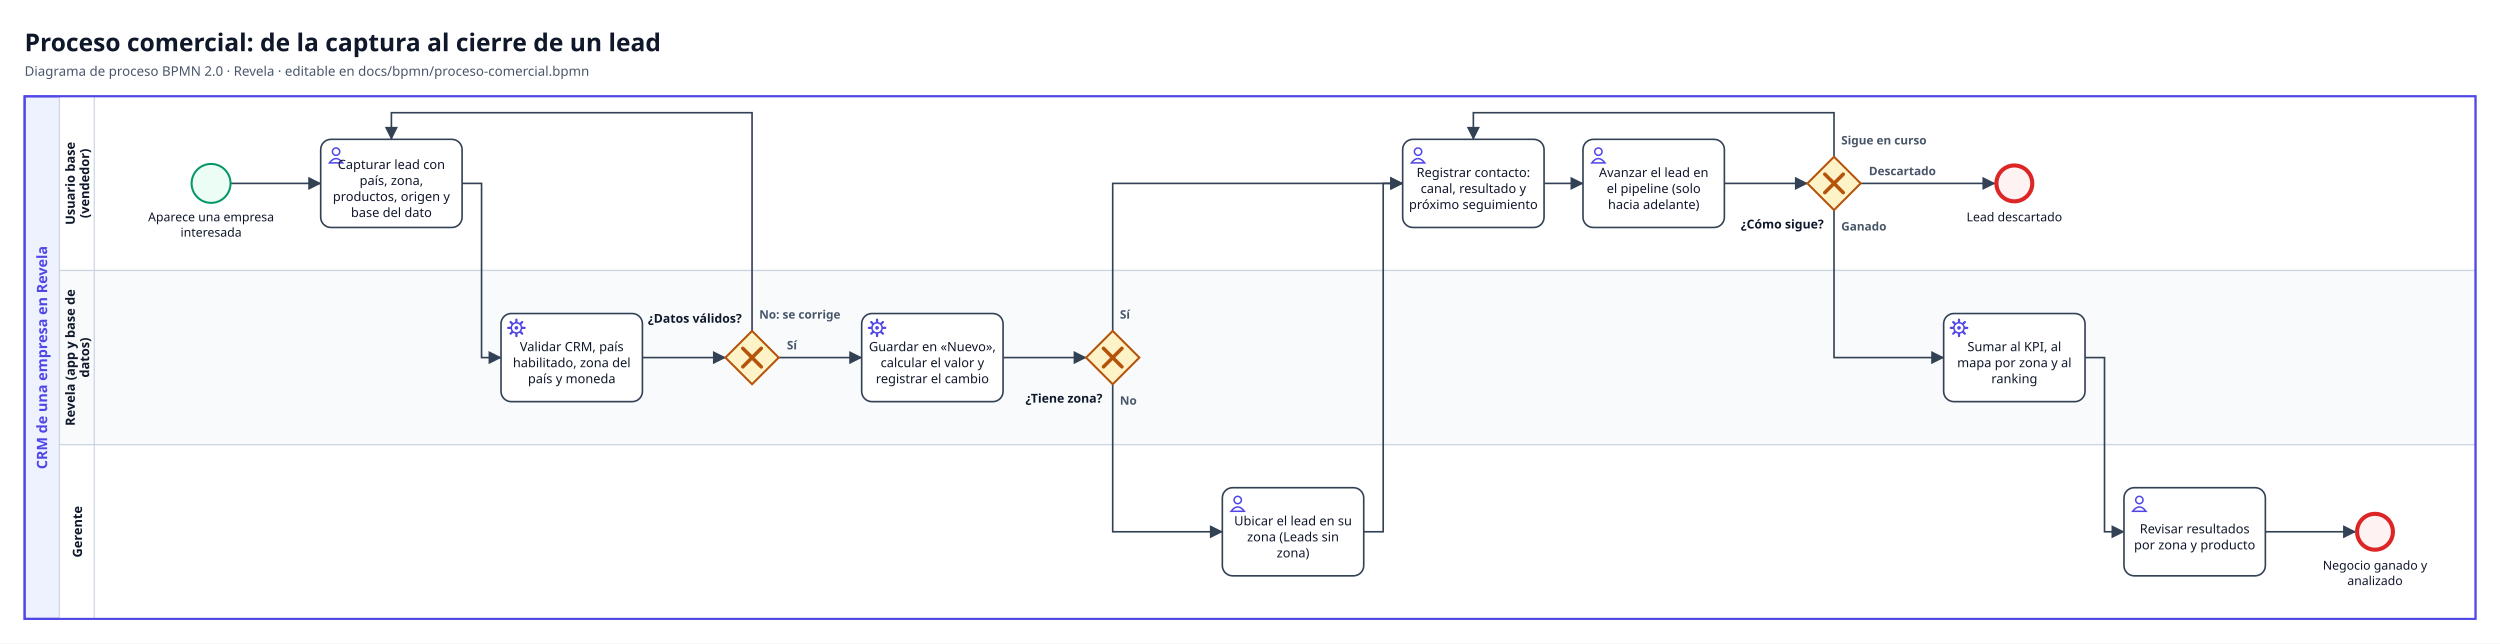
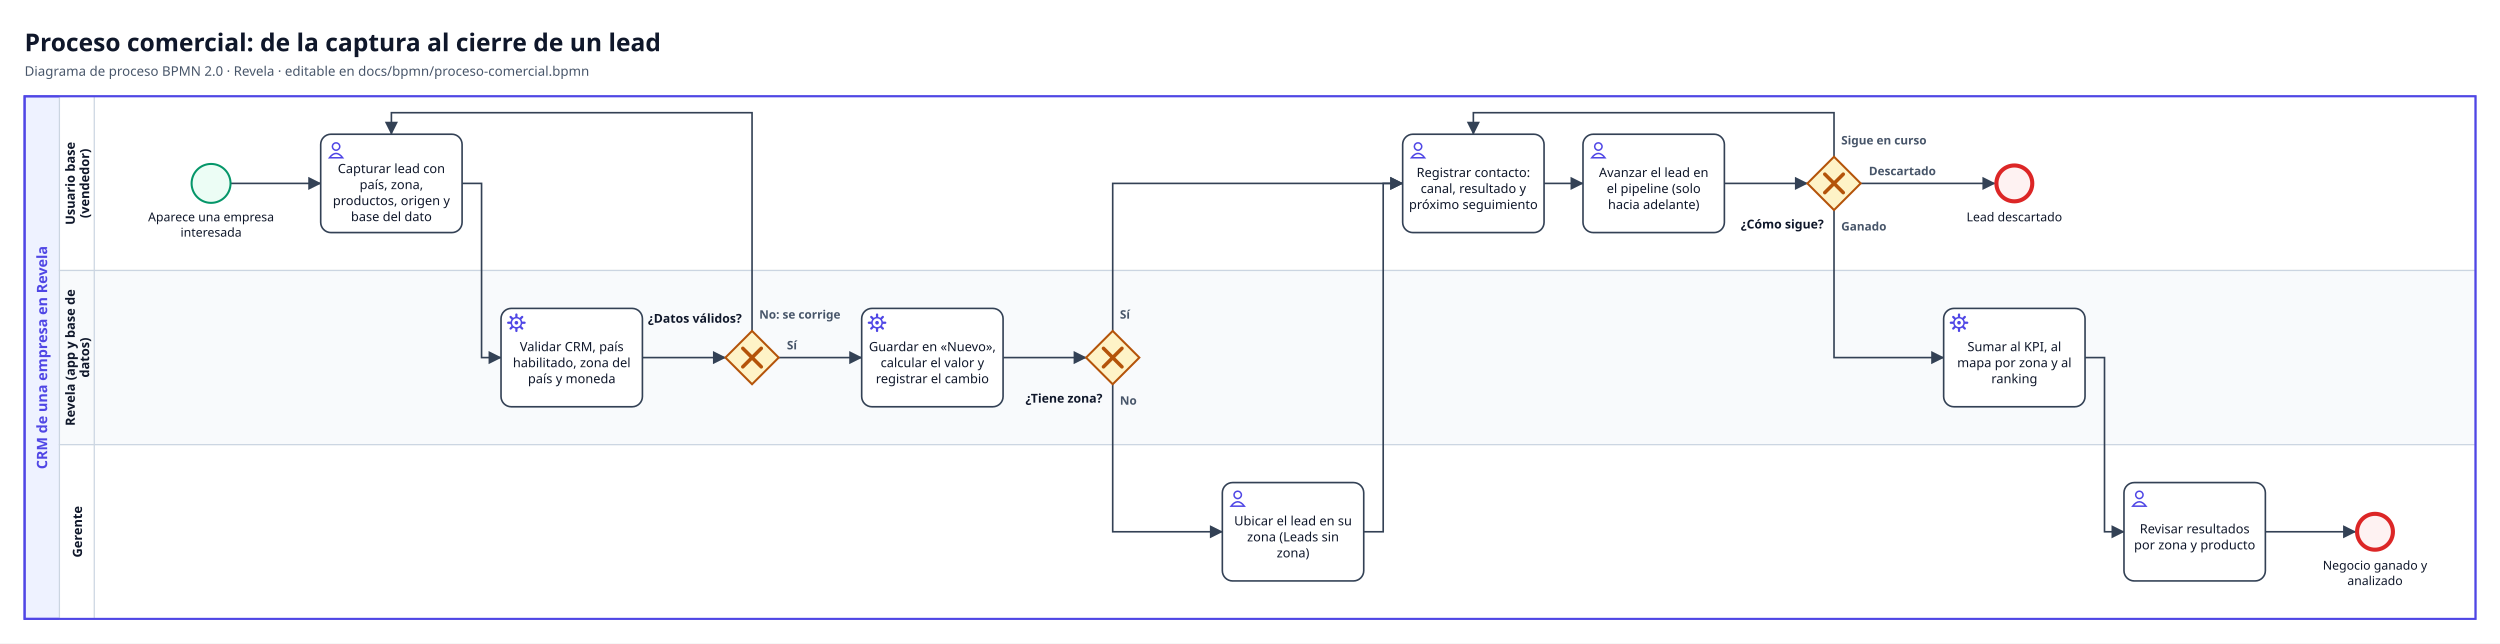
<svg xmlns="http://www.w3.org/2000/svg" width="2440" height="628" viewBox="0 0 2440 628">
  <defs>
    <marker id="flecha" viewBox="0 0 10 10" refX="9.5" refY="5" markerWidth="8" markerHeight="8" orient="auto-start-reverse">
      <path d="M 0 0 L 10 5 L 0 10 z" fill="#334155" />
    </marker>
  </defs>
  <rect width="100%" height="100%" fill="#FFFFFF" />
  <text x="24" y="50" font-size="24" font-weight="700" fill="#0F172A" text-anchor="start" font-family="'Segoe UI', system-ui, sans-serif">Proceso comercial: de la captura al cierre de un lead</text>
  <text x="24" y="74" font-size="13" font-weight="400" fill="#475569" text-anchor="start" font-family="'Segoe UI', system-ui, sans-serif">Diagrama de proceso BPMN 2.0 · Revela · editable en docs/bpmn/proceso-comercial.bpmn</text>
  <rect x="24" y="94" width="2392" height="510" fill="#EEF2FF" stroke="#4F46E5" stroke-width="2" />
  <text x="46" y="349" font-size="14" font-weight="700" fill="#4F46E5" text-anchor="middle" font-family="'Segoe UI', system-ui, sans-serif" transform="rotate(-90 46 349)">CRM de una empresa en Revela</text>
  <rect x="58" y="94" width="2358" height="170" fill="#FFFFFF" stroke="#CBD5E1" stroke-width="1.2" />
  <line x1="92" y1="94" x2="92" y2="264" stroke="#CBD5E1" stroke-width="1.2" />
  <text x="73" y="179" font-size="12.5" font-weight="600" fill="#0F172A" text-anchor="middle" font-family="'Segoe UI', system-ui, sans-serif" transform="rotate(-90 73 179)">Usuario base</text>
  <text x="87" y="179" font-size="12.5" font-weight="600" fill="#0F172A" text-anchor="middle" font-family="'Segoe UI', system-ui, sans-serif" transform="rotate(-90 87 179)">(vendedor)</text>
  <rect x="58" y="264" width="2358" height="170" fill="#F8FAFC" stroke="#CBD5E1" stroke-width="1.2" />
  <line x1="92" y1="264" x2="92" y2="434" stroke="#CBD5E1" stroke-width="1.2" />
  <text x="73" y="349" font-size="12.5" font-weight="600" fill="#0F172A" text-anchor="middle" font-family="'Segoe UI', system-ui, sans-serif" transform="rotate(-90 73 349)">Revela (app y base de</text>
  <text x="87" y="349" font-size="12.5" font-weight="600" fill="#0F172A" text-anchor="middle" font-family="'Segoe UI', system-ui, sans-serif" transform="rotate(-90 87 349)">datos)</text>
  <rect x="58" y="434" width="2358" height="170" fill="#FFFFFF" stroke="#CBD5E1" stroke-width="1.2" />
  <line x1="92" y1="434" x2="92" y2="604" stroke="#CBD5E1" stroke-width="1.2" />
  <text x="80" y="519" font-size="12.5" font-weight="600" fill="#0F172A" text-anchor="middle" font-family="'Segoe UI', system-ui, sans-serif" transform="rotate(-90 80 519)">Gerente</text>
  <rect x="24" y="94" width="2392" height="510" fill="none" stroke="#4F46E5" stroke-width="2" />
  <path d="M 225 179 L 313 179" fill="none" stroke="#334155" stroke-width="1.6" marker-end="url(#flecha)" />
  <path d="M 451 179 L 470 179 L 470 349 L 489 349" fill="none" stroke="#334155" stroke-width="1.6" marker-end="url(#flecha)" />
  <path d="M 627 349 L 708 349" fill="none" stroke="#334155" stroke-width="1.6" marker-end="url(#flecha)" />
-   <path d="M 734 323 L 734 110 L 382 110 L 382 136" fill="none" stroke="#334155" stroke-width="1.6" marker-end="url(#flecha)" />
+   <path d="M 734 323 L 734 110 L 382 110 L 382 131" fill="none" stroke="#334155" stroke-width="1.6" marker-end="url(#flecha)" />
  <text x="741" y="311" font-size="11.5" font-weight="600" fill="#475569" text-anchor="start" font-family="'Segoe UI', system-ui, sans-serif">No: se corrige</text>
  <path d="M 760 349 L 841 349" fill="none" stroke="#334155" stroke-width="1.6" marker-end="url(#flecha)" />
  <text x="768" y="341" font-size="11.5" font-weight="600" fill="#475569" text-anchor="start" font-family="'Segoe UI', system-ui, sans-serif">Sí</text>
  <path d="M 979 349 L 1060 349" fill="none" stroke="#334155" stroke-width="1.6" marker-end="url(#flecha)" />
  <path d="M 1086 375 L 1086 519 L 1193 519" fill="none" stroke="#334155" stroke-width="1.6" marker-end="url(#flecha)" />
  <text x="1093" y="395" font-size="11.5" font-weight="600" fill="#475569" text-anchor="start" font-family="'Segoe UI', system-ui, sans-serif">No</text>
  <path d="M 1086 323 L 1086 179 L 1369 179" fill="none" stroke="#334155" stroke-width="1.6" marker-end="url(#flecha)" />
  <text x="1093" y="311" font-size="11.5" font-weight="600" fill="#475569" text-anchor="start" font-family="'Segoe UI', system-ui, sans-serif">Sí</text>
  <path d="M 1331 519 L 1350 519 L 1350 179 L 1369 179" fill="none" stroke="#334155" stroke-width="1.6" marker-end="url(#flecha)" />
  <path d="M 1507 179 L 1545 179" fill="none" stroke="#334155" stroke-width="1.6" marker-end="url(#flecha)" />
  <path d="M 1683 179 L 1764 179" fill="none" stroke="#334155" stroke-width="1.6" marker-end="url(#flecha)" />
-   <path d="M 1790 153 L 1790 110 L 1438 110 L 1438 136" fill="none" stroke="#334155" stroke-width="1.6" marker-end="url(#flecha)" />
+   <path d="M 1790 153 L 1790 110 L 1438 110 L 1438 131" fill="none" stroke="#334155" stroke-width="1.6" marker-end="url(#flecha)" />
  <text x="1797" y="141" font-size="11.5" font-weight="600" fill="#475569" text-anchor="start" font-family="'Segoe UI', system-ui, sans-serif">Sigue en curso</text>
  <path d="M 1816 179 L 1947 179" fill="none" stroke="#334155" stroke-width="1.6" marker-end="url(#flecha)" />
  <text x="1824" y="171" font-size="11.5" font-weight="600" fill="#475569" text-anchor="start" font-family="'Segoe UI', system-ui, sans-serif">Descartado</text>
  <path d="M 1790 205 L 1790 349 L 1897 349" fill="none" stroke="#334155" stroke-width="1.6" marker-end="url(#flecha)" />
  <text x="1797" y="225" font-size="11.5" font-weight="600" fill="#475569" text-anchor="start" font-family="'Segoe UI', system-ui, sans-serif">Ganado</text>
  <path d="M 2035 349 L 2054 349 L 2054 519 L 2073 519" fill="none" stroke="#334155" stroke-width="1.6" marker-end="url(#flecha)" />
  <path d="M 2211 519 L 2299 519" fill="none" stroke="#334155" stroke-width="1.6" marker-end="url(#flecha)" />
  <circle cx="206" cy="179" r="19" fill="#ECFDF5" stroke="#059669" stroke-width="2" />
  <text x="206" y="216" font-size="12" font-weight="400" fill="#0F172A" text-anchor="middle" font-family="'Segoe UI', system-ui, sans-serif">Aparece una empresa</text>
  <text x="206" y="231" font-size="12" font-weight="400" fill="#0F172A" text-anchor="middle" font-family="'Segoe UI', system-ui, sans-serif">interesada</text>
-   <rect x="313" y="136" width="138" height="86" rx="10" fill="#FFFFFF" stroke="#334155" stroke-width="1.6" />
-   <circle cx="328" cy="148" r="3.6" fill="none" stroke="#4F46E5" stroke-width="1.5" />
-   <path d="M 321.5 159 Q 328 150.5 334.5 159 Z" fill="none" stroke="#4F46E5" stroke-width="1.5" />
-   <text x="382" y="164.938" font-size="12.5" font-weight="400" fill="#0F172A" text-anchor="middle" font-family="'Segoe UI', system-ui, sans-serif">Capturar lead con</text>
-   <text x="382" y="180.562" font-size="12.5" font-weight="400" fill="#0F172A" text-anchor="middle" font-family="'Segoe UI', system-ui, sans-serif">país, zona,</text>
-   <text x="382" y="196.188" font-size="12.5" font-weight="400" fill="#0F172A" text-anchor="middle" font-family="'Segoe UI', system-ui, sans-serif">productos, origen y</text>
-   <text x="382" y="211.812" font-size="12.5" font-weight="400" fill="#0F172A" text-anchor="middle" font-family="'Segoe UI', system-ui, sans-serif">base del dato</text>
-   <rect x="489" y="306" width="138" height="86" rx="10" fill="#FFFFFF" stroke="#334155" stroke-width="1.6" />
-   <line x1="509" y1="320" x2="512" y2="320" stroke="#4F46E5" stroke-width="2.2" stroke-linecap="round" />
-   <line x1="507.536" y1="323.536" x2="509.657" y2="325.657" stroke="#4F46E5" stroke-width="2.2" stroke-linecap="round" />
-   <line x1="504" y1="325" x2="504" y2="328" stroke="#4F46E5" stroke-width="2.2" stroke-linecap="round" />
-   <line x1="500.464" y1="323.536" x2="498.343" y2="325.657" stroke="#4F46E5" stroke-width="2.2" stroke-linecap="round" />
-   <line x1="499" y1="320" x2="496" y2="320" stroke="#4F46E5" stroke-width="2.2" stroke-linecap="round" />
-   <line x1="500.464" y1="316.464" x2="498.343" y2="314.343" stroke="#4F46E5" stroke-width="2.2" stroke-linecap="round" />
-   <line x1="504" y1="315" x2="504" y2="312" stroke="#4F46E5" stroke-width="2.2" stroke-linecap="round" />
-   <line x1="507.536" y1="316.464" x2="509.657" y2="314.343" stroke="#4F46E5" stroke-width="2.2" stroke-linecap="round" />
-   <circle cx="504" cy="320" r="5" fill="#FFFFFF" stroke="#4F46E5" stroke-width="1.5" />
-   <circle cx="504" cy="320" r="1.8" fill="#4F46E5" />
+   <rect x="313" y="131" width="138" height="96" rx="10" fill="#FFFFFF" stroke="#334155" stroke-width="1.6" />
+   <circle cx="328" cy="143" r="3.6" fill="none" stroke="#4F46E5" stroke-width="1.5" />
+   <path d="M 321.5 154 Q 328 145.5 334.5 154 Z" fill="none" stroke="#4F46E5" stroke-width="1.5" />
+   <text x="382" y="168.938" font-size="12.5" font-weight="400" fill="#0F172A" text-anchor="middle" font-family="'Segoe UI', system-ui, sans-serif">Capturar lead con</text>
+   <text x="382" y="184.562" font-size="12.5" font-weight="400" fill="#0F172A" text-anchor="middle" font-family="'Segoe UI', system-ui, sans-serif">país, zona,</text>
+   <text x="382" y="200.188" font-size="12.5" font-weight="400" fill="#0F172A" text-anchor="middle" font-family="'Segoe UI', system-ui, sans-serif">productos, origen y</text>
+   <text x="382" y="215.812" font-size="12.5" font-weight="400" fill="#0F172A" text-anchor="middle" font-family="'Segoe UI', system-ui, sans-serif">base del dato</text>
+   <rect x="489" y="301" width="138" height="96" rx="10" fill="#FFFFFF" stroke="#334155" stroke-width="1.6" />
+   <line x1="509" y1="315" x2="512" y2="315" stroke="#4F46E5" stroke-width="2.2" stroke-linecap="round" />
+   <line x1="507.536" y1="318.536" x2="509.657" y2="320.657" stroke="#4F46E5" stroke-width="2.2" stroke-linecap="round" />
+   <line x1="504" y1="320" x2="504" y2="323" stroke="#4F46E5" stroke-width="2.2" stroke-linecap="round" />
+   <line x1="500.464" y1="318.536" x2="498.343" y2="320.657" stroke="#4F46E5" stroke-width="2.2" stroke-linecap="round" />
+   <line x1="499" y1="315" x2="496" y2="315" stroke="#4F46E5" stroke-width="2.2" stroke-linecap="round" />
+   <line x1="500.464" y1="311.464" x2="498.343" y2="309.343" stroke="#4F46E5" stroke-width="2.2" stroke-linecap="round" />
+   <line x1="504" y1="310" x2="504" y2="307" stroke="#4F46E5" stroke-width="2.2" stroke-linecap="round" />
+   <line x1="507.536" y1="311.464" x2="509.657" y2="309.343" stroke="#4F46E5" stroke-width="2.2" stroke-linecap="round" />
+   <circle cx="504" cy="315" r="5" fill="#FFFFFF" stroke="#4F46E5" stroke-width="1.5" />
+   <circle cx="504" cy="315" r="1.8" fill="#4F46E5" />
  <text x="558" y="342.75" font-size="12.5" font-weight="400" fill="#0F172A" text-anchor="middle" font-family="'Segoe UI', system-ui, sans-serif">Validar CRM, país</text>
  <text x="558" y="358.375" font-size="12.5" font-weight="400" fill="#0F172A" text-anchor="middle" font-family="'Segoe UI', system-ui, sans-serif">habilitado, zona del</text>
  <text x="558" y="374" font-size="12.5" font-weight="400" fill="#0F172A" text-anchor="middle" font-family="'Segoe UI', system-ui, sans-serif">país y moneda</text>
  <path d="M 734 323 L 760 349 L 734 375 L 708 349 Z" fill="#FEF3C7" stroke="#B45309" stroke-width="2" />
  <path d="M 725 340 L 743 358 M 743 340 L 725 358" stroke="#B45309" stroke-width="3.5" stroke-linecap="round" />
  <text x="724" y="315" font-size="12" font-weight="600" fill="#0F172A" text-anchor="end" font-family="'Segoe UI', system-ui, sans-serif">¿Datos válidos?</text>
-   <rect x="841" y="306" width="138" height="86" rx="10" fill="#FFFFFF" stroke="#334155" stroke-width="1.6" />
-   <line x1="861" y1="320" x2="864" y2="320" stroke="#4F46E5" stroke-width="2.2" stroke-linecap="round" />
-   <line x1="859.536" y1="323.536" x2="861.657" y2="325.657" stroke="#4F46E5" stroke-width="2.2" stroke-linecap="round" />
-   <line x1="856" y1="325" x2="856" y2="328" stroke="#4F46E5" stroke-width="2.2" stroke-linecap="round" />
-   <line x1="852.464" y1="323.536" x2="850.343" y2="325.657" stroke="#4F46E5" stroke-width="2.2" stroke-linecap="round" />
-   <line x1="851" y1="320" x2="848" y2="320" stroke="#4F46E5" stroke-width="2.2" stroke-linecap="round" />
-   <line x1="852.464" y1="316.464" x2="850.343" y2="314.343" stroke="#4F46E5" stroke-width="2.2" stroke-linecap="round" />
-   <line x1="856" y1="315" x2="856" y2="312" stroke="#4F46E5" stroke-width="2.2" stroke-linecap="round" />
-   <line x1="859.536" y1="316.464" x2="861.657" y2="314.343" stroke="#4F46E5" stroke-width="2.2" stroke-linecap="round" />
-   <circle cx="856" cy="320" r="5" fill="#FFFFFF" stroke="#4F46E5" stroke-width="1.5" />
-   <circle cx="856" cy="320" r="1.8" fill="#4F46E5" />
+   <rect x="841" y="301" width="138" height="96" rx="10" fill="#FFFFFF" stroke="#334155" stroke-width="1.6" />
+   <line x1="861" y1="315" x2="864" y2="315" stroke="#4F46E5" stroke-width="2.2" stroke-linecap="round" />
+   <line x1="859.536" y1="318.536" x2="861.657" y2="320.657" stroke="#4F46E5" stroke-width="2.2" stroke-linecap="round" />
+   <line x1="856" y1="320" x2="856" y2="323" stroke="#4F46E5" stroke-width="2.2" stroke-linecap="round" />
+   <line x1="852.464" y1="318.536" x2="850.343" y2="320.657" stroke="#4F46E5" stroke-width="2.2" stroke-linecap="round" />
+   <line x1="851" y1="315" x2="848" y2="315" stroke="#4F46E5" stroke-width="2.2" stroke-linecap="round" />
+   <line x1="852.464" y1="311.464" x2="850.343" y2="309.343" stroke="#4F46E5" stroke-width="2.2" stroke-linecap="round" />
+   <line x1="856" y1="310" x2="856" y2="307" stroke="#4F46E5" stroke-width="2.2" stroke-linecap="round" />
+   <line x1="859.536" y1="311.464" x2="861.657" y2="309.343" stroke="#4F46E5" stroke-width="2.2" stroke-linecap="round" />
+   <circle cx="856" cy="315" r="5" fill="#FFFFFF" stroke="#4F46E5" stroke-width="1.5" />
+   <circle cx="856" cy="315" r="1.8" fill="#4F46E5" />
  <text x="910" y="342.75" font-size="12.5" font-weight="400" fill="#0F172A" text-anchor="middle" font-family="'Segoe UI', system-ui, sans-serif">Guardar en «Nuevo»,</text>
  <text x="910" y="358.375" font-size="12.5" font-weight="400" fill="#0F172A" text-anchor="middle" font-family="'Segoe UI', system-ui, sans-serif">calcular el valor y</text>
  <text x="910" y="374" font-size="12.5" font-weight="400" fill="#0F172A" text-anchor="middle" font-family="'Segoe UI', system-ui, sans-serif">registrar el cambio</text>
  <path d="M 1086 323 L 1112 349 L 1086 375 L 1060 349 Z" fill="#FEF3C7" stroke="#B45309" stroke-width="2" />
  <path d="M 1077 340 L 1095 358 M 1095 340 L 1077 358" stroke="#B45309" stroke-width="3.5" stroke-linecap="round" />
  <text x="1076" y="393" font-size="12" font-weight="600" fill="#0F172A" text-anchor="end" font-family="'Segoe UI', system-ui, sans-serif">¿Tiene zona?</text>
-   <rect x="1193" y="476" width="138" height="86" rx="10" fill="#FFFFFF" stroke="#334155" stroke-width="1.6" />
-   <circle cx="1208" cy="488" r="3.6" fill="none" stroke="#4F46E5" stroke-width="1.5" />
-   <path d="M 1201.5 499 Q 1208 490.5 1214.5 499 Z" fill="none" stroke="#4F46E5" stroke-width="1.5" />
+   <rect x="1193" y="471" width="138" height="96" rx="10" fill="#FFFFFF" stroke="#334155" stroke-width="1.6" />
+   <circle cx="1208" cy="483" r="3.6" fill="none" stroke="#4F46E5" stroke-width="1.5" />
+   <path d="M 1201.5 494 Q 1208 485.5 1214.5 494 Z" fill="none" stroke="#4F46E5" stroke-width="1.5" />
  <text x="1262" y="512.75" font-size="12.5" font-weight="400" fill="#0F172A" text-anchor="middle" font-family="'Segoe UI', system-ui, sans-serif">Ubicar el lead en su</text>
  <text x="1262" y="528.375" font-size="12.5" font-weight="400" fill="#0F172A" text-anchor="middle" font-family="'Segoe UI', system-ui, sans-serif">zona (Leads sin</text>
  <text x="1262" y="544" font-size="12.5" font-weight="400" fill="#0F172A" text-anchor="middle" font-family="'Segoe UI', system-ui, sans-serif">zona)</text>
-   <rect x="1369" y="136" width="138" height="86" rx="10" fill="#FFFFFF" stroke="#334155" stroke-width="1.6" />
-   <circle cx="1384" cy="148" r="3.6" fill="none" stroke="#4F46E5" stroke-width="1.5" />
-   <path d="M 1377.5 159 Q 1384 150.5 1390.5 159 Z" fill="none" stroke="#4F46E5" stroke-width="1.5" />
+   <rect x="1369" y="131" width="138" height="96" rx="10" fill="#FFFFFF" stroke="#334155" stroke-width="1.6" />
+   <circle cx="1384" cy="143" r="3.6" fill="none" stroke="#4F46E5" stroke-width="1.5" />
+   <path d="M 1377.5 154 Q 1384 145.5 1390.5 154 Z" fill="none" stroke="#4F46E5" stroke-width="1.5" />
  <text x="1438" y="172.75" font-size="12.5" font-weight="400" fill="#0F172A" text-anchor="middle" font-family="'Segoe UI', system-ui, sans-serif">Registrar contacto:</text>
  <text x="1438" y="188.375" font-size="12.5" font-weight="400" fill="#0F172A" text-anchor="middle" font-family="'Segoe UI', system-ui, sans-serif">canal, resultado y</text>
  <text x="1438" y="204" font-size="12.5" font-weight="400" fill="#0F172A" text-anchor="middle" font-family="'Segoe UI', system-ui, sans-serif">próximo seguimiento</text>
-   <rect x="1545" y="136" width="138" height="86" rx="10" fill="#FFFFFF" stroke="#334155" stroke-width="1.6" />
-   <circle cx="1560" cy="148" r="3.6" fill="none" stroke="#4F46E5" stroke-width="1.5" />
-   <path d="M 1553.5 159 Q 1560 150.5 1566.5 159 Z" fill="none" stroke="#4F46E5" stroke-width="1.5" />
+   <rect x="1545" y="131" width="138" height="96" rx="10" fill="#FFFFFF" stroke="#334155" stroke-width="1.6" />
+   <circle cx="1560" cy="143" r="3.6" fill="none" stroke="#4F46E5" stroke-width="1.5" />
+   <path d="M 1553.5 154 Q 1560 145.5 1566.5 154 Z" fill="none" stroke="#4F46E5" stroke-width="1.5" />
  <text x="1614" y="172.75" font-size="12.5" font-weight="400" fill="#0F172A" text-anchor="middle" font-family="'Segoe UI', system-ui, sans-serif">Avanzar el lead en</text>
  <text x="1614" y="188.375" font-size="12.5" font-weight="400" fill="#0F172A" text-anchor="middle" font-family="'Segoe UI', system-ui, sans-serif">el pipeline (solo</text>
  <text x="1614" y="204" font-size="12.5" font-weight="400" fill="#0F172A" text-anchor="middle" font-family="'Segoe UI', system-ui, sans-serif">hacia adelante)</text>
  <path d="M 1790 153 L 1816 179 L 1790 205 L 1764 179 Z" fill="#FEF3C7" stroke="#B45309" stroke-width="2" />
  <path d="M 1781 170 L 1799 188 M 1799 170 L 1781 188" stroke="#B45309" stroke-width="3.5" stroke-linecap="round" />
  <text x="1780" y="223" font-size="12" font-weight="600" fill="#0F172A" text-anchor="end" font-family="'Segoe UI', system-ui, sans-serif">¿Cómo sigue?</text>
  <circle cx="1966" cy="179" r="17.5" fill="#FEF2F2" stroke="#DC2626" stroke-width="4" />
  <text x="1966" y="216" font-size="12" font-weight="400" fill="#0F172A" text-anchor="middle" font-family="'Segoe UI', system-ui, sans-serif">Lead descartado</text>
-   <rect x="1897" y="306" width="138" height="86" rx="10" fill="#FFFFFF" stroke="#334155" stroke-width="1.6" />
-   <line x1="1917" y1="320" x2="1920" y2="320" stroke="#4F46E5" stroke-width="2.2" stroke-linecap="round" />
-   <line x1="1915.536" y1="323.536" x2="1917.657" y2="325.657" stroke="#4F46E5" stroke-width="2.2" stroke-linecap="round" />
-   <line x1="1912" y1="325" x2="1912" y2="328" stroke="#4F46E5" stroke-width="2.2" stroke-linecap="round" />
-   <line x1="1908.464" y1="323.536" x2="1906.343" y2="325.657" stroke="#4F46E5" stroke-width="2.2" stroke-linecap="round" />
-   <line x1="1907" y1="320" x2="1904" y2="320" stroke="#4F46E5" stroke-width="2.2" stroke-linecap="round" />
-   <line x1="1908.464" y1="316.464" x2="1906.343" y2="314.343" stroke="#4F46E5" stroke-width="2.2" stroke-linecap="round" />
-   <line x1="1912" y1="315" x2="1912" y2="312" stroke="#4F46E5" stroke-width="2.2" stroke-linecap="round" />
-   <line x1="1915.536" y1="316.464" x2="1917.657" y2="314.343" stroke="#4F46E5" stroke-width="2.2" stroke-linecap="round" />
-   <circle cx="1912" cy="320" r="5" fill="#FFFFFF" stroke="#4F46E5" stroke-width="1.5" />
-   <circle cx="1912" cy="320" r="1.8" fill="#4F46E5" />
+   <rect x="1897" y="301" width="138" height="96" rx="10" fill="#FFFFFF" stroke="#334155" stroke-width="1.6" />
+   <line x1="1917" y1="315" x2="1920" y2="315" stroke="#4F46E5" stroke-width="2.2" stroke-linecap="round" />
+   <line x1="1915.536" y1="318.536" x2="1917.657" y2="320.657" stroke="#4F46E5" stroke-width="2.2" stroke-linecap="round" />
+   <line x1="1912" y1="320" x2="1912" y2="323" stroke="#4F46E5" stroke-width="2.2" stroke-linecap="round" />
+   <line x1="1908.464" y1="318.536" x2="1906.343" y2="320.657" stroke="#4F46E5" stroke-width="2.2" stroke-linecap="round" />
+   <line x1="1907" y1="315" x2="1904" y2="315" stroke="#4F46E5" stroke-width="2.2" stroke-linecap="round" />
+   <line x1="1908.464" y1="311.464" x2="1906.343" y2="309.343" stroke="#4F46E5" stroke-width="2.2" stroke-linecap="round" />
+   <line x1="1912" y1="310" x2="1912" y2="307" stroke="#4F46E5" stroke-width="2.2" stroke-linecap="round" />
+   <line x1="1915.536" y1="311.464" x2="1917.657" y2="309.343" stroke="#4F46E5" stroke-width="2.2" stroke-linecap="round" />
+   <circle cx="1912" cy="315" r="5" fill="#FFFFFF" stroke="#4F46E5" stroke-width="1.5" />
+   <circle cx="1912" cy="315" r="1.8" fill="#4F46E5" />
  <text x="1966" y="342.75" font-size="12.5" font-weight="400" fill="#0F172A" text-anchor="middle" font-family="'Segoe UI', system-ui, sans-serif">Sumar al KPI, al</text>
  <text x="1966" y="358.375" font-size="12.5" font-weight="400" fill="#0F172A" text-anchor="middle" font-family="'Segoe UI', system-ui, sans-serif">mapa por zona y al</text>
  <text x="1966" y="374" font-size="12.5" font-weight="400" fill="#0F172A" text-anchor="middle" font-family="'Segoe UI', system-ui, sans-serif">ranking</text>
-   <rect x="2073" y="476" width="138" height="86" rx="10" fill="#FFFFFF" stroke="#334155" stroke-width="1.6" />
-   <circle cx="2088" cy="488" r="3.6" fill="none" stroke="#4F46E5" stroke-width="1.5" />
-   <path d="M 2081.5 499 Q 2088 490.5 2094.5 499 Z" fill="none" stroke="#4F46E5" stroke-width="1.5" />
+   <rect x="2073" y="471" width="138" height="96" rx="10" fill="#FFFFFF" stroke="#334155" stroke-width="1.6" />
+   <circle cx="2088" cy="483" r="3.6" fill="none" stroke="#4F46E5" stroke-width="1.5" />
+   <path d="M 2081.5 494 Q 2088 485.5 2094.5 494 Z" fill="none" stroke="#4F46E5" stroke-width="1.5" />
  <text x="2142" y="520.562" font-size="12.5" font-weight="400" fill="#0F172A" text-anchor="middle" font-family="'Segoe UI', system-ui, sans-serif">Revisar resultados</text>
  <text x="2142" y="536.188" font-size="12.5" font-weight="400" fill="#0F172A" text-anchor="middle" font-family="'Segoe UI', system-ui, sans-serif">por zona y producto</text>
  <circle cx="2318" cy="519" r="17.5" fill="#FEF2F2" stroke="#DC2626" stroke-width="4" />
  <text x="2318" y="556" font-size="12" font-weight="400" fill="#0F172A" text-anchor="middle" font-family="'Segoe UI', system-ui, sans-serif">Negocio ganado y</text>
  <text x="2318" y="571" font-size="12" font-weight="400" fill="#0F172A" text-anchor="middle" font-family="'Segoe UI', system-ui, sans-serif">analizado</text>
</svg>
